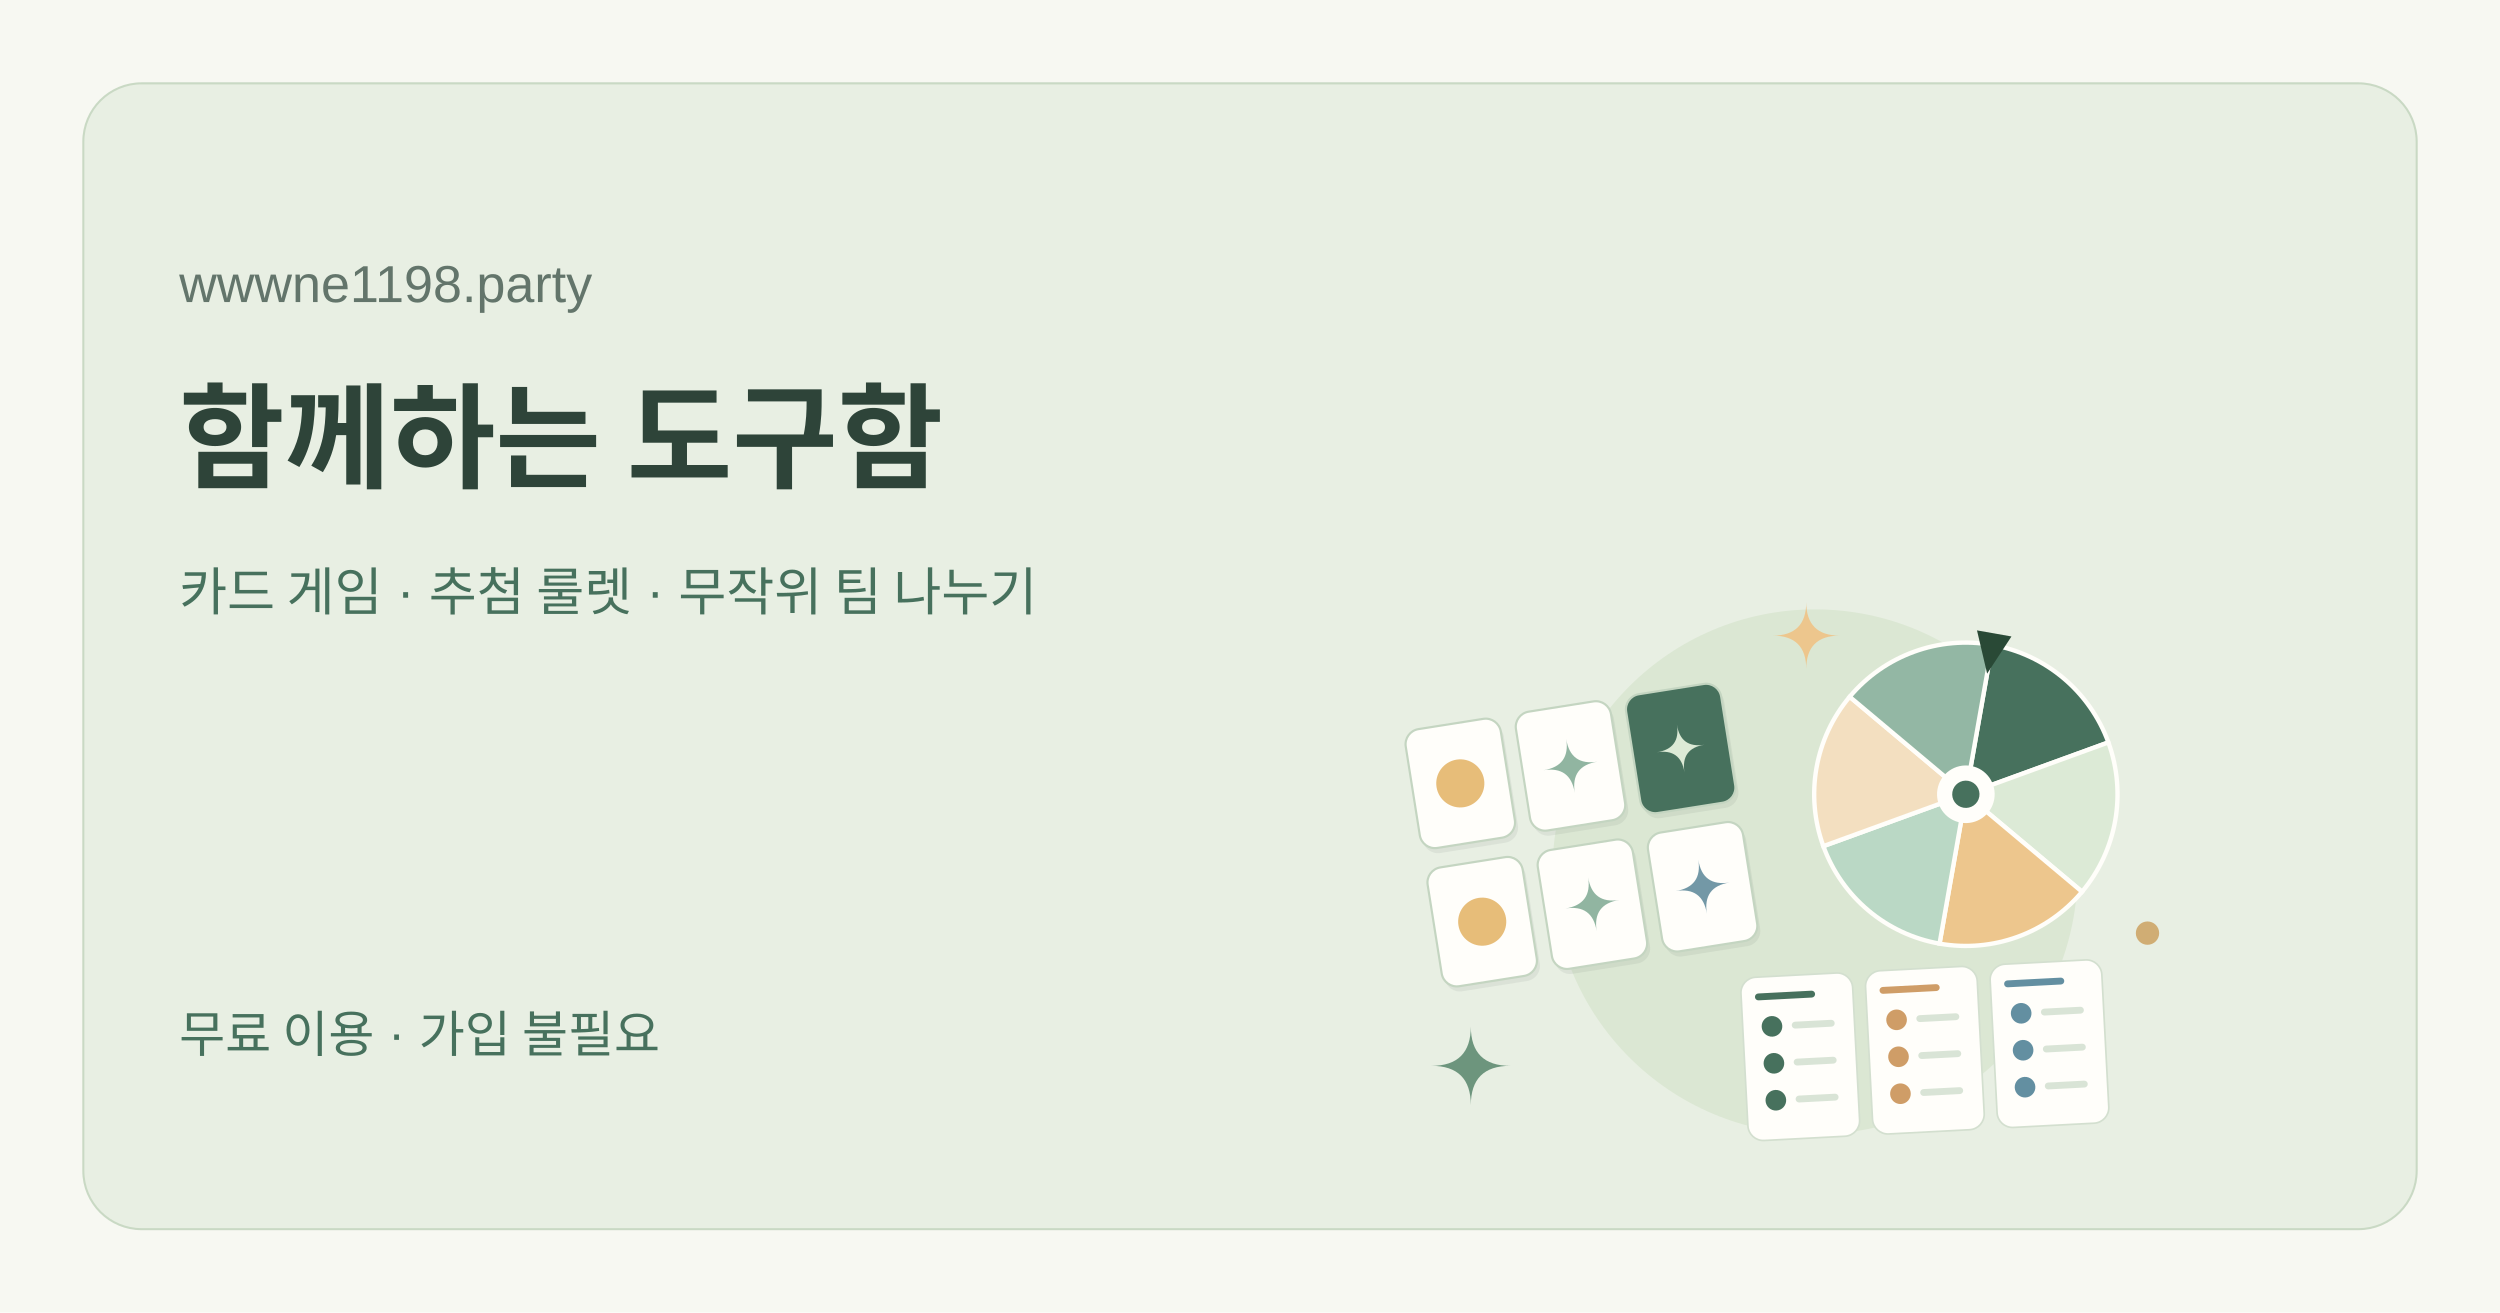
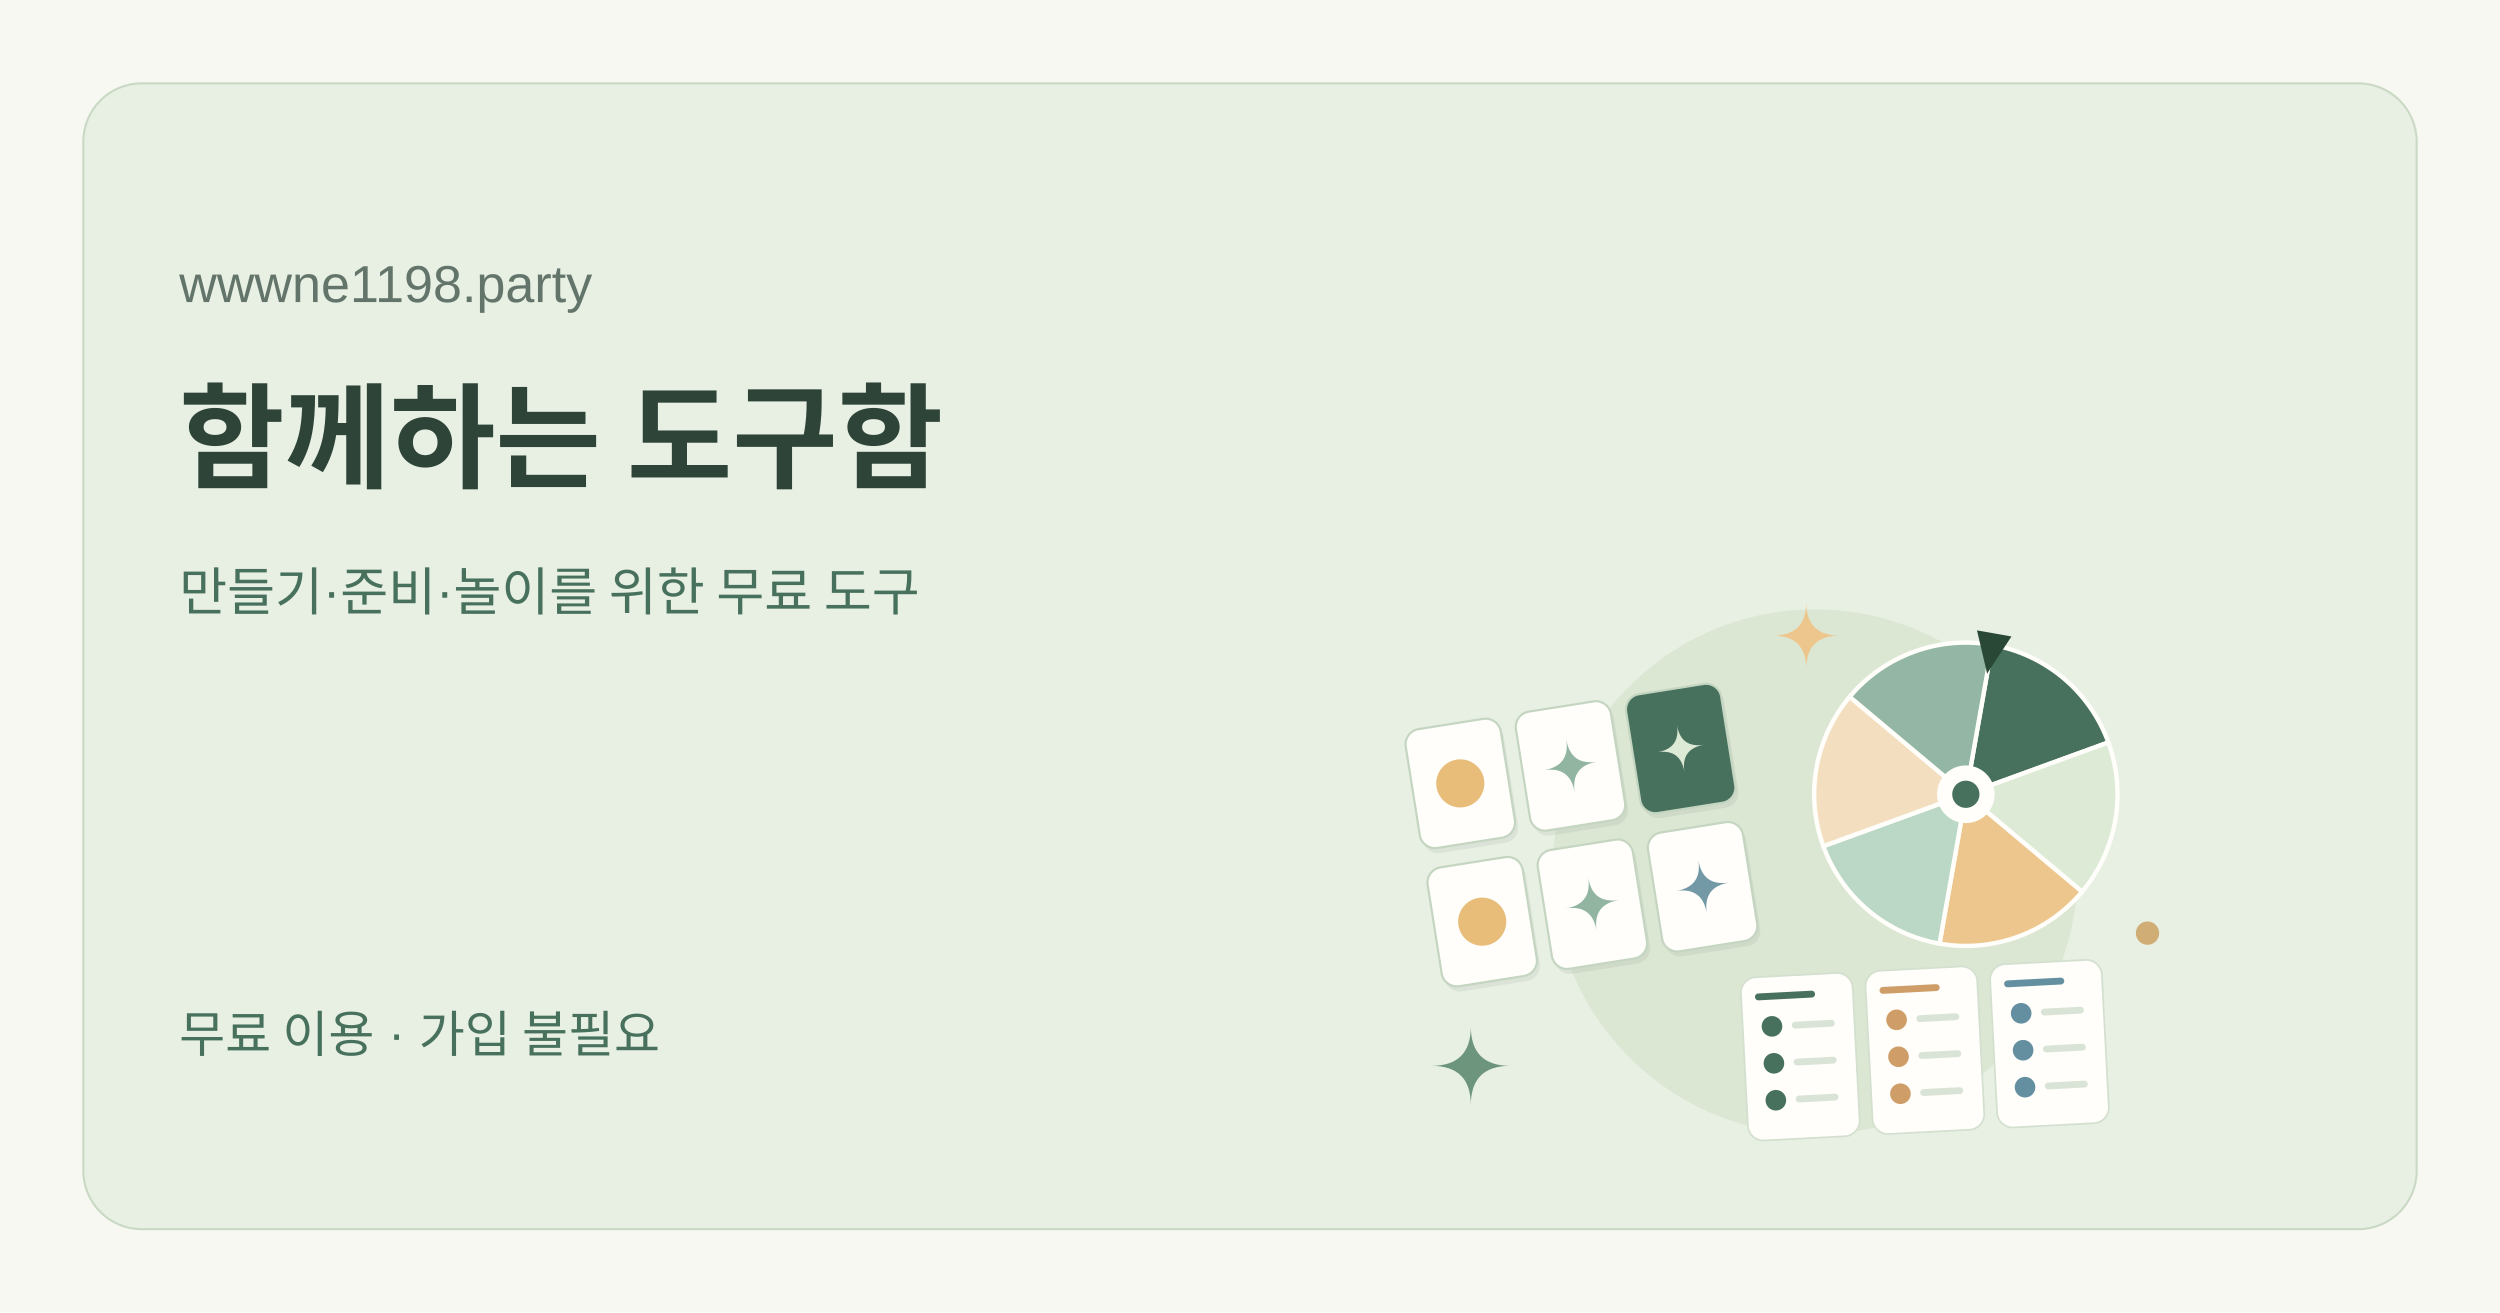
<svg xmlns="http://www.w3.org/2000/svg" width="1200" height="630">
  <rect width="1200" height="630" fill="#f7f8f2" />
  <rect x="40" y="40" width="1120" height="550" rx="28" fill="#e8efe3" stroke="#c9d9c4" />
  <text x="86" y="145" font-family="Microsoft JhengHei,Meiryo,Malgun Gothic,Arial,sans-serif" font-size="25" fill="#63756b">wwwne1198.party</text>
  <text x="86" y="230" font-family="Microsoft JhengHei,Meiryo,Malgun Gothic,Arial,sans-serif" font-size="55" font-weight="700" fill="#2e4439">함께하는 도구함</text>
-   <text x="86" y="293" font-family="Microsoft JhengHei,Meiryo,Malgun Gothic,Arial,sans-serif" font-size="25" fill="#47715d">카드 게임 · 추첨 룰렛 · 무작위 팀 나누기</text>
+   <text x="86" y="293" font-family="Microsoft JhengHei,Meiryo,Malgun Gothic,Arial,sans-serif" font-size="25" fill="#47715d">만들기·준비·놀이를 위한 무료 도구</text>
  <text x="86" y="505" font-family="Microsoft JhengHei,Meiryo,Malgun Gothic,Arial,sans-serif" font-size="24" fill="#47715d">무료 이용 · 가입 불필요</text>
  <g transform="translate(650 275) scale(.7)">
    <circle cx="316" cy="205" r="180" fill="#dbe7d3" />
    <g transform="rotate(-9 160 190)">
      <g transform="translate(48 90) scale(0.75)">
        <g transform="translate(0 0)">
          <rect x="2" y="5" width="88" height="110" rx="14" fill="#2e443912" />
          <rect width="88" height="110" rx="14" fill="#fffefa" stroke="#c4d5c1" stroke-width="2" />
          <circle cx="44" cy="55" r="22" fill="#e7bd79" />
        </g>
        <g transform="translate(102 0)">
          <rect x="2" y="5" width="88" height="110" rx="14" fill="#2e443912" />
          <rect width="88" height="110" rx="14" fill="#fffefa" stroke="#c4d5c1" stroke-width="2" />
          <path d="M44 30Q44 55 69 55Q44 55 44 80Q44 55 19 55Q44 55 44 30Z" fill="#91b5a1" />
        </g>
        <g transform="translate(204 0)">
          <rect x="2" y="5" width="88" height="110" rx="14" fill="#2e443912" />
          <rect width="88" height="110" rx="14" fill="#47715d" stroke="#c4d5c1" stroke-width="2" />
          <path d="M44 33Q44 55 66 55Q44 55 44 77Q44 55 22 55Q44 55 44 33Z" fill="#dcead6" />
        </g>
        <g transform="translate(0 128)">
          <rect x="2" y="5" width="88" height="110" rx="14" fill="#2e443912" />
          <rect width="88" height="110" rx="14" fill="#fffefa" stroke="#c4d5c1" stroke-width="2" />
          <circle cx="44" cy="55" r="22" fill="#e7bd79" />
        </g>
        <g transform="translate(102 128)">
          <rect x="2" y="5" width="88" height="110" rx="14" fill="#2e443912" />
          <rect width="88" height="110" rx="14" fill="#fffefa" stroke="#c4d5c1" stroke-width="2" />
          <path d="M44 30Q44 55 69 55Q44 55 44 80Q44 55 19 55Q44 55 44 30Z" fill="#91b5a1" />
        </g>
        <g transform="translate(204 128)">
          <rect x="2" y="5" width="88" height="110" rx="14" fill="#2e443912" />
          <rect width="88" height="110" rx="14" fill="#fffefa" stroke="#c4d5c1" stroke-width="2" />
          <path d="M44 30Q44 55 69 55Q44 55 44 80Q44 55 19 55Q44 55 44 30Z" fill="#7398a6" />
        </g>
      </g>
    </g>
    <g transform="rotate(10 410 142)">
      <g>
        <path d="M421 150L421 46A104 104 0 0 1 511.067 98Z" fill="#47715d" stroke="#fffefa" stroke-width="3" />
        <path d="M421 150L511.067 98A104 104 0 0 1 511.067 202Z" fill="#dcead6" stroke="#fffefa" stroke-width="3" />
        <path d="M421 150L511.067 202A104 104 0 0 1 421 254Z" fill="#edc68d" stroke="#fffefa" stroke-width="3" />
        <path d="M421 150L421 254A104 104 0 0 1 330.933 202Z" fill="#bad8c5" stroke="#fffefa" stroke-width="3" />
        <path d="M421 150L330.933 202A104 104 0 0 1 330.933 98Z" fill="#f3dfc0" stroke="#fffefa" stroke-width="3" />
        <path d="M421 150L330.933 98A104 104 0 0 1 421 46Z" fill="#93b7a4" stroke="#fffefa" stroke-width="3" />
        <circle cx="421" cy="150" r="19.76" fill="#fffefa" />
        <circle cx="421" cy="150" r="9.36" fill="#47715d" />
        <path d="M409 38h24l-12 28Z" fill="#294936" />
      </g>
    </g>
    <g transform="rotate(-3 380 300)">
      <g transform="translate(266 260) scale(0.59)">
        <g transform="translate(0 0)">
          <rect y="20" width="130" height="190" rx="18" fill="#fffefa" stroke="#d3dfcf" stroke-width="2" />
          <rect x="16" y="39" width="70" height="8" rx="4" fill="#47715d" />
          <circle cx="34" cy="78" r="12" fill="#47715d" />
          <rect x="57" y="74" width="50" height="8" rx="4" fill="#d9e4d6" />
          <circle cx="34" cy="121" r="12" fill="#47715d" />
          <rect x="57" y="117" width="50" height="8" rx="4" fill="#d9e4d6" />
          <circle cx="34" cy="164" r="12" fill="#47715d" />
          <rect x="57" y="160" width="50" height="8" rx="4" fill="#d9e4d6" />
        </g>
        <g transform="translate(145 0)">
          <rect y="20" width="130" height="190" rx="18" fill="#fffefa" stroke="#d3dfcf" stroke-width="2" />
          <rect x="16" y="39" width="70" height="8" rx="4" fill="#cf9d67" />
          <circle cx="34" cy="78" r="12" fill="#cf9d67" />
          <rect x="57" y="74" width="50" height="8" rx="4" fill="#d9e4d6" />
          <circle cx="34" cy="121" r="12" fill="#cf9d67" />
          <rect x="57" y="117" width="50" height="8" rx="4" fill="#d9e4d6" />
          <circle cx="34" cy="164" r="12" fill="#cf9d67" />
          <rect x="57" y="160" width="50" height="8" rx="4" fill="#d9e4d6" />
        </g>
        <g transform="translate(290 0)">
          <rect y="20" width="130" height="190" rx="18" fill="#fffefa" stroke="#d3dfcf" stroke-width="2" />
          <rect x="16" y="39" width="70" height="8" rx="4" fill="#638fa1" />
          <circle cx="34" cy="78" r="12" fill="#638fa1" />
          <rect x="57" y="74" width="50" height="8" rx="4" fill="#d9e4d6" />
          <circle cx="34" cy="121" r="12" fill="#638fa1" />
          <rect x="57" y="117" width="50" height="8" rx="4" fill="#d9e4d6" />
          <circle cx="34" cy="164" r="12" fill="#638fa1" />
          <rect x="57" y="160" width="50" height="8" rx="4" fill="#d9e4d6" />
        </g>
      </g>
    </g>
    <path d="M310 20Q310 43 333 43Q310 43 310 66Q310 43 287 43Q310 43 310 20Z" fill="#edc68d" />
    <path d="M80 311Q80 338 107 338Q80 338 80 365Q80 338 53 338Q80 338 80 311Z" fill="#6d957d" />
    <circle cx="544" cy="247" r="8" fill="#d0ad74" />
  </g>
</svg>
